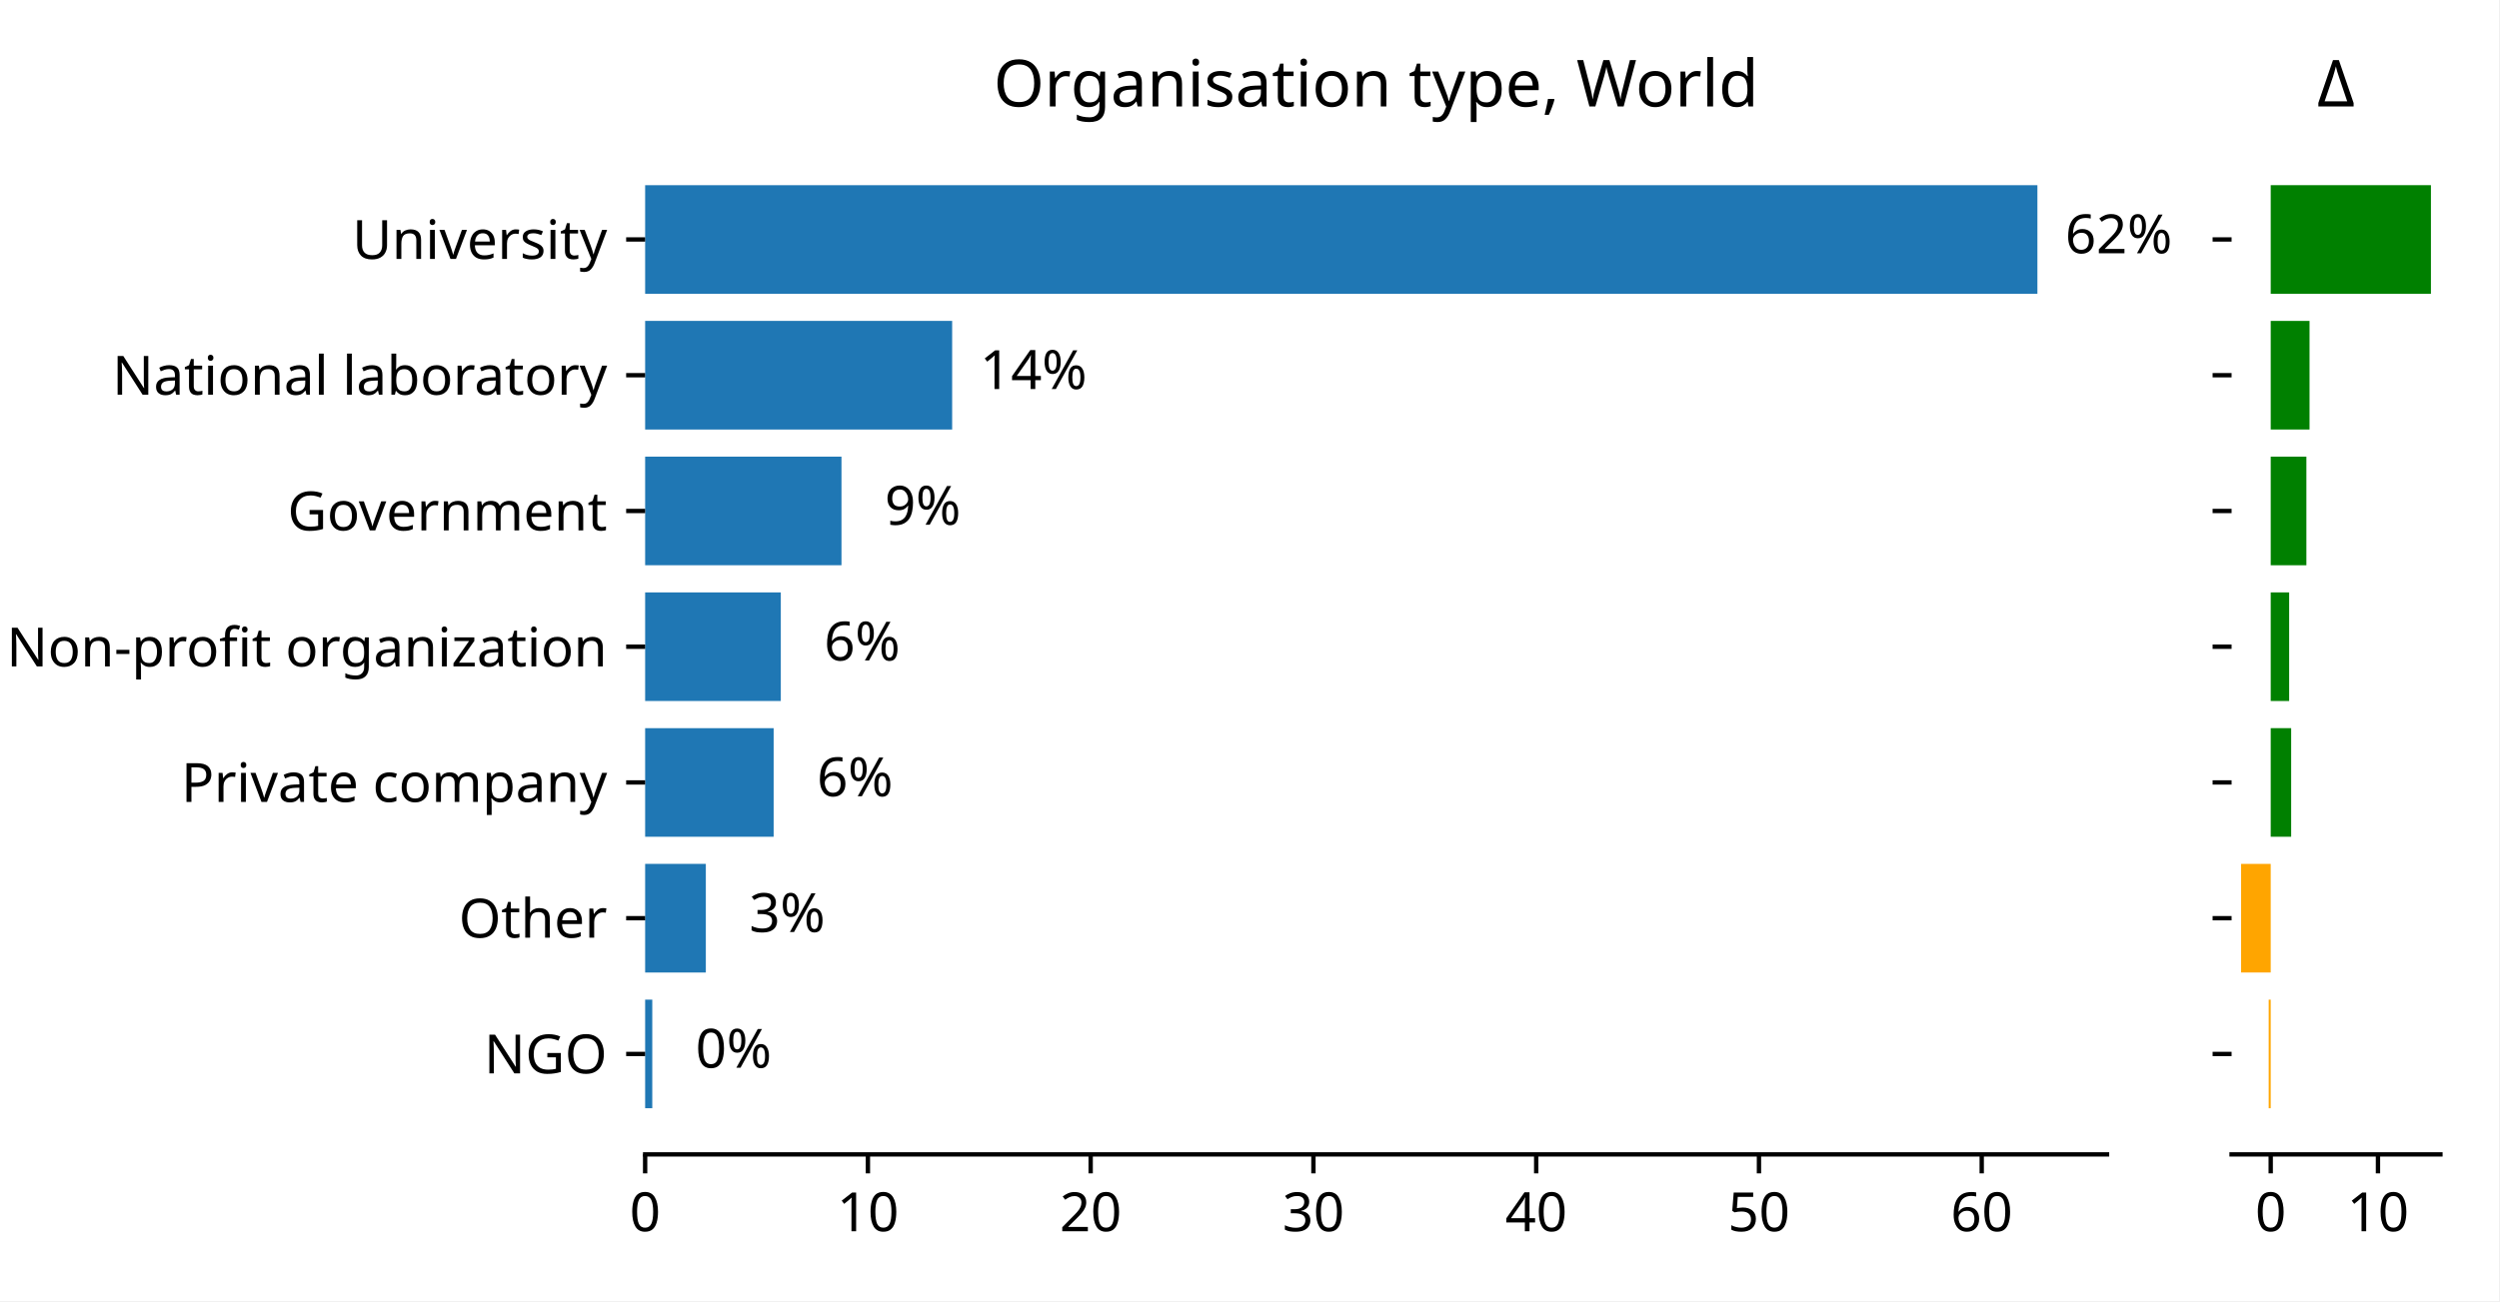
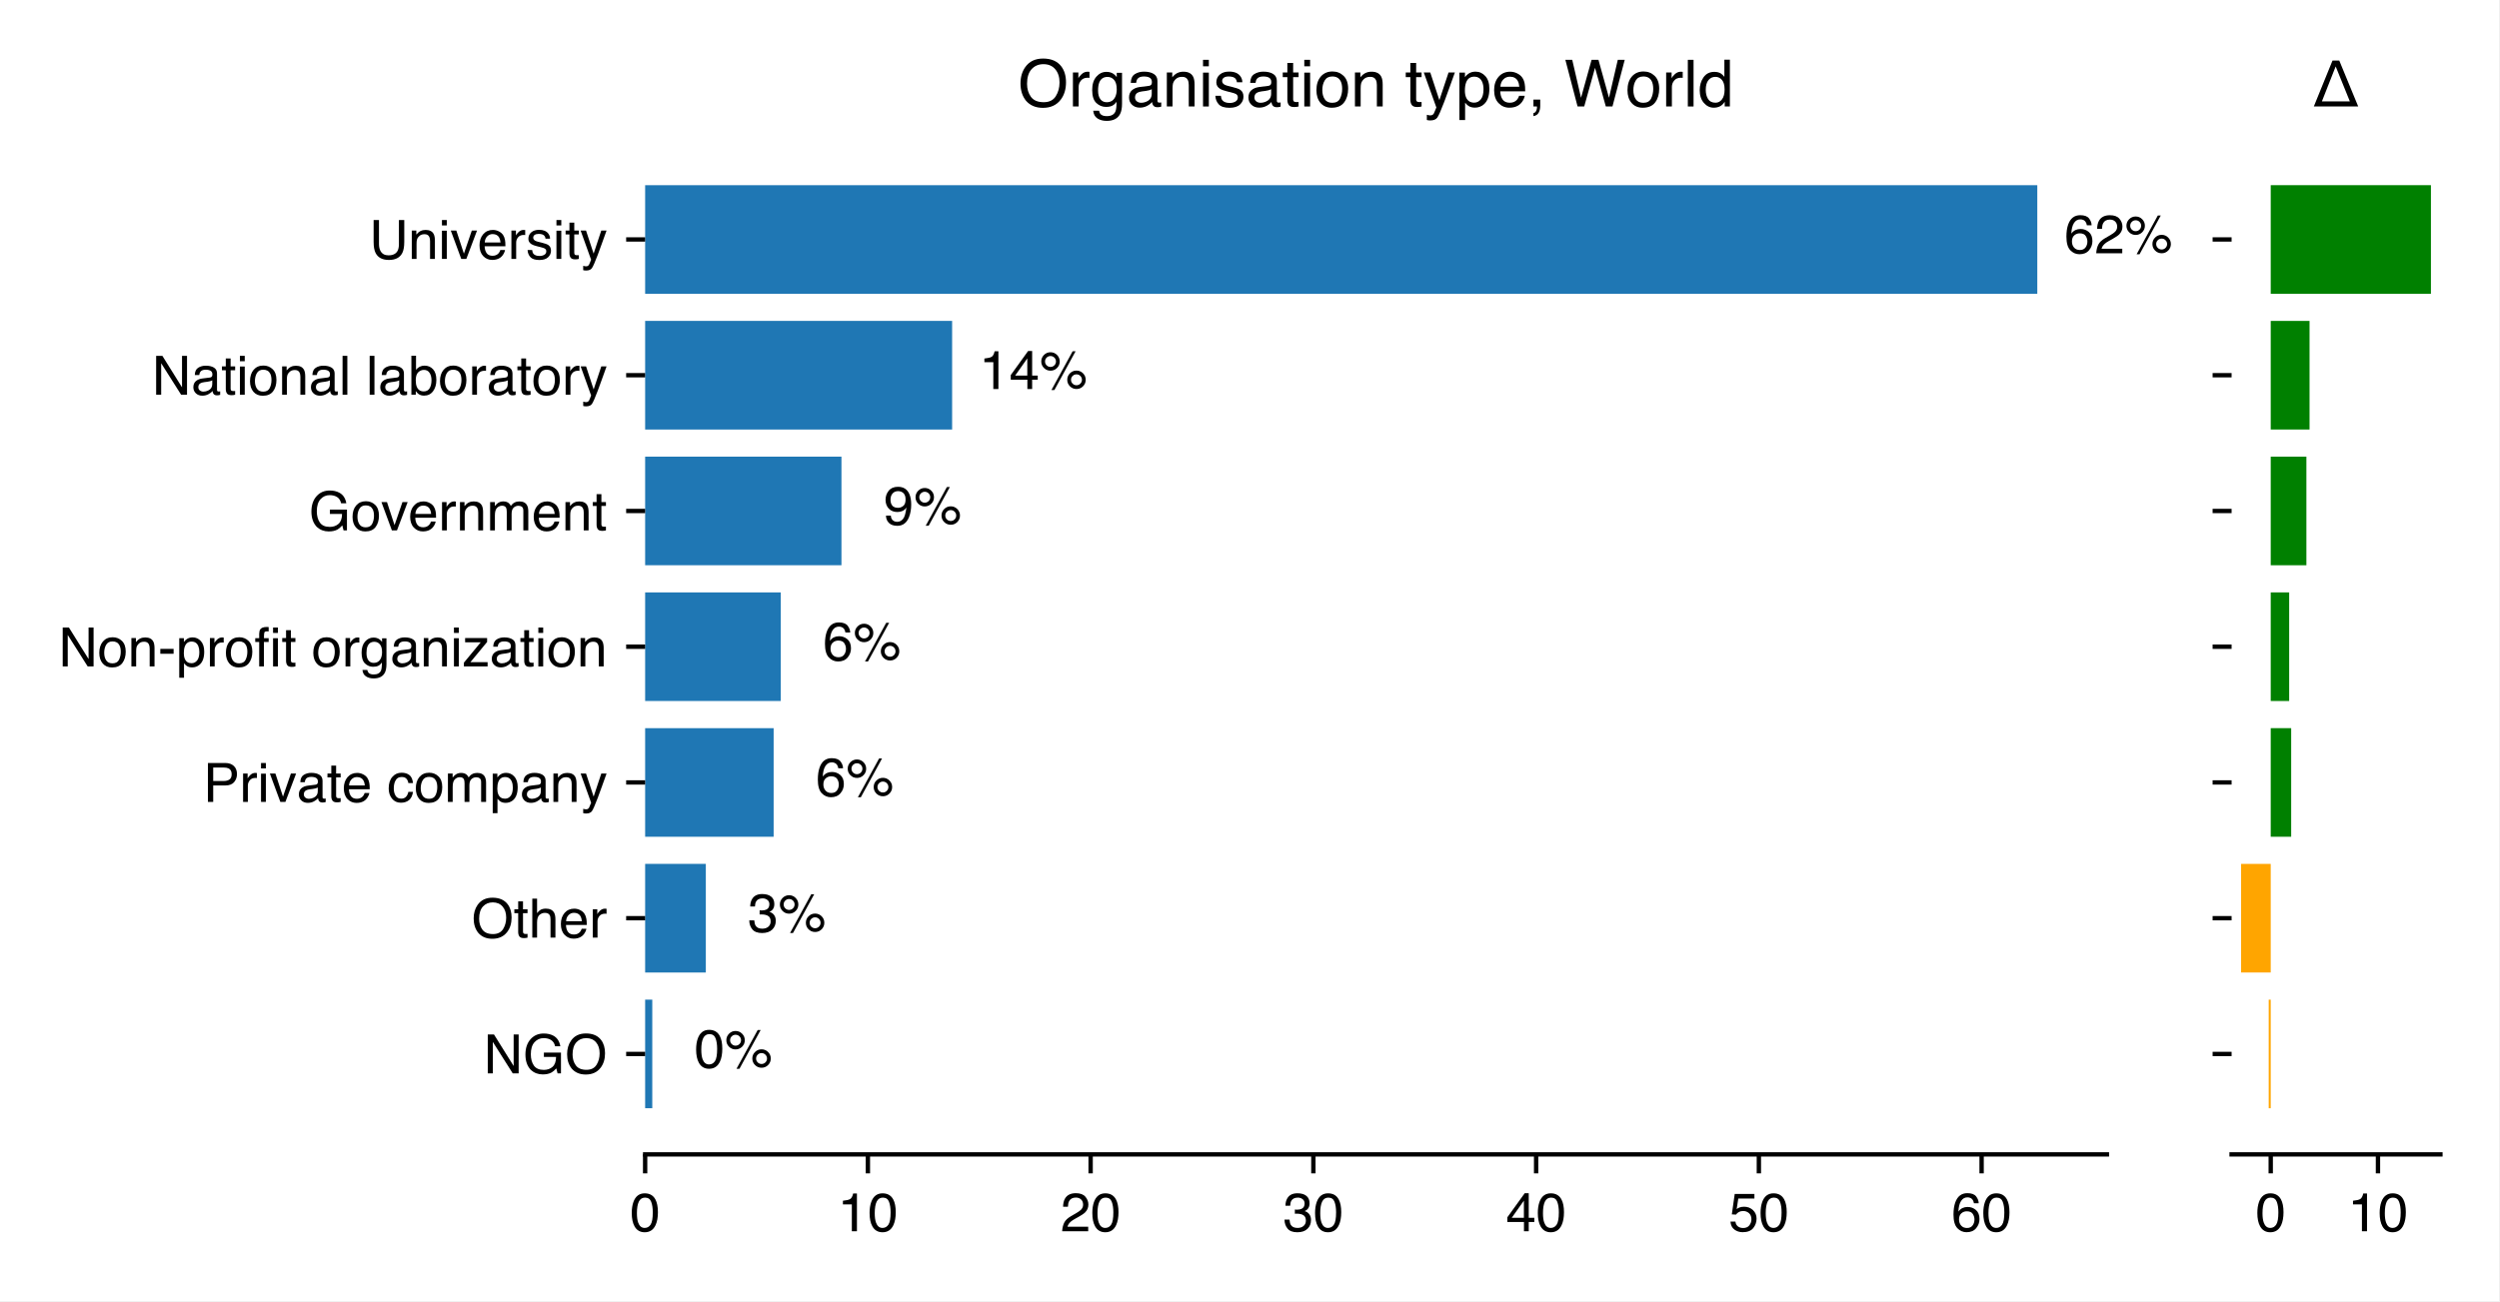
<svg xmlns="http://www.w3.org/2000/svg" xmlns:xlink="http://www.w3.org/1999/xlink" width="460.8pt" height="240pt" viewBox="0 0 460.8 240" version="1.1">
  <defs>
    <style type="text/css">*{stroke-linejoin: round; stroke-linecap: butt}</style>
  </defs>
  <g id="figure_1">
    <g id="patch_1">
      <path d="M 0 240  L 460.8 240  L 460.8 0  L 0 0  z " style="fill: #ffffff" />
    </g>
    <g id="axes_1">
      <g id="patch_2">
-         <path d="M 118.959 212.942  L 388.523 212.942  L 388.523 25.642  L 118.959 25.642  z " style="fill: #ffffff" />
+         <path d="M 118.959 212.942  L 388.5 212.942  L 388.5 25.642  L 118.959 25.642  z " style="fill: #ffffff" />
      </g>
      <g id="patch_3">
-         <path d="M 118.959 204.429  L 120.276 204.429  L 120.276 184.397  L 118.959 184.397  z " clip-path="url(#p398abf2aa0)" style="fill: #1f77b4" />
+         <path d="M 118.959 204.429  L 120.276 204.429  L 120.276 184.397  L 118.959 184.397  z " clip-path="url(#p22c6a48ad4)" style="fill: #1f77b4" />
      </g>
      <g id="patch_4">
-         <path d="M 118.959 179.388  L 130.15 179.388  L 130.15 159.356  L 118.959 159.356  z " clip-path="url(#p398abf2aa0)" style="fill: #1f77b4" />
+         <path d="M 118.959 179.388  L 130.149 179.388  L 130.149 159.356  L 118.959 159.356  z " clip-path="url(#p22c6a48ad4)" style="fill: #1f77b4" />
      </g>
      <g id="patch_5">
-         <path d="M 118.959 154.348  L 142.657 154.348  L 142.657 134.316  L 118.959 134.316  z " clip-path="url(#p398abf2aa0)" style="fill: #1f77b4" />
+         <path d="M 118.959 154.348  L 142.655 154.348  L 142.655 134.316  L 118.959 134.316  z " clip-path="url(#p22c6a48ad4)" style="fill: #1f77b4" />
      </g>
      <g id="patch_6">
-         <path d="M 118.959 129.308  L 143.974 129.308  L 143.974 109.276  L 118.959 109.276  z " clip-path="url(#p398abf2aa0)" style="fill: #1f77b4" />
+         <path d="M 118.959 129.308  L 143.972 129.308  L 143.972 109.276  L 118.959 109.276  z " clip-path="url(#p22c6a48ad4)" style="fill: #1f77b4" />
      </g>
      <g id="patch_7">
-         <path d="M 118.959 104.268  L 155.164 104.268  L 155.164 84.236  L 118.959 84.236  z " clip-path="url(#p398abf2aa0)" style="fill: #1f77b4" />
+         <path d="M 118.959 104.268  L 155.161 104.268  L 155.161 84.236  L 118.959 84.236  z " clip-path="url(#p22c6a48ad4)" style="fill: #1f77b4" />
      </g>
      <g id="patch_8">
-         <path d="M 118.959 79.228  L 175.571 79.228  L 175.571 59.196  L 118.959 59.196  z " clip-path="url(#p398abf2aa0)" style="fill: #1f77b4" />
+         <path d="M 118.959 79.228  L 175.566 79.228  L 175.566 59.196  L 118.959 59.196  z " clip-path="url(#p22c6a48ad4)" style="fill: #1f77b4" />
      </g>
      <g id="patch_9">
-         <path d="M 118.959 54.188  L 375.686 54.188  L 375.686 34.156  L 118.959 34.156  z " clip-path="url(#p398abf2aa0)" style="fill: #1f77b4" />
+         <path d="M 118.959 54.188  L 375.665 54.188  L 375.665 34.156  L 118.959 34.156  z " clip-path="url(#p22c6a48ad4)" style="fill: #1f77b4" />
      </g>
      <g id="matplotlib.axis_1">
        <g id="xtick_1">
          <g id="line2d_1">
            <defs>
              <path id="m4c99cd72f3" d="M 0 0  L 0 3.5  " style="stroke: #000000; stroke-width: 0.8" />
            </defs>
            <g>
              <use xlink:href="#m4c99cd72f3" x="118.959" y="212.942" style="stroke: #000000; stroke-width: 0.8" />
            </g>
          </g>
          <g id="text_1">
-             <text style="font: 10px 'sans-serif'; text-anchor: middle" x="118.959" y="227.116" transform="rotate(-0, 118.9594, 227.1156)">0</text>
+             <g transform="translate(116.1789 227.1156)scale(0.1 -0.1)">
+               <defs>
+                 <path id="Helvetica-30" d="M 1731 4475  Q 2600 4475 2988 3759  Q 3288 3206 3288 2244  Q 3288 1331 3016 734  Q 2622 -122 1728 -122  Q 922 -122 528 578  Q 200 1163 200 2147  Q 200 2909 397 3456  Q 766 4475 1731 4475  z M 1725 391  Q 2163 391 2422 778  Q 2681 1166 2681 2222  Q 2681 2984 2493 3476  Q 2306 3969 1766 3969  Q 1269 3969 1039 3501  Q 809 3034 809 2125  Q 809 1441 956 1025  Q 1181 391 1725 391  z " transform="scale(0.015625)" />
+               </defs>
+               <use xlink:href="#Helvetica-30" />
+             </g>
          </g>
        </g>
        <g id="xtick_2">
          <g id="line2d_2">
            <g>
-               <use xlink:href="#m4c99cd72f3" x="160.036" y="212.942" style="stroke: #000000; stroke-width: 0.8" />
+               <use xlink:href="#m4c99cd72f3" x="160.032" y="212.942" style="stroke: #000000; stroke-width: 0.8" />
            </g>
          </g>
          <g id="text_2">
-             <text style="font: 10px 'sans-serif'; text-anchor: middle" x="160.036" y="227.116" transform="rotate(-0, 160.0357, 227.1156)">10</text>
+             <g transform="translate(154.4713 227.1156)scale(0.1 -0.1)">
+               <defs>
+                 <path id="Helvetica-31" d="M 613 3169  L 613 3600  Q 1222 3659 1462 3798  Q 1703 3938 1822 4456  L 2266 4456  L 2266 0  L 1666 0  L 1666 3169  L 613 3169  z " transform="scale(0.015625)" />
+               </defs>
+               <use xlink:href="#Helvetica-31" />
+               <use xlink:href="#Helvetica-30" x="55.615" />
+             </g>
          </g>
        </g>
        <g id="xtick_3">
          <g id="line2d_3">
            <g>
-               <use xlink:href="#m4c99cd72f3" x="201.112" y="212.942" style="stroke: #000000; stroke-width: 0.8" />
+               <use xlink:href="#m4c99cd72f3" x="201.105" y="212.942" style="stroke: #000000; stroke-width: 0.8" />
            </g>
          </g>
          <g id="text_3">
-             <text style="font: 10px 'sans-serif'; text-anchor: middle" x="201.112" y="227.116" transform="rotate(-0, 201.112, 227.1156)">20</text>
+             <g transform="translate(195.5442 227.1156)scale(0.1 -0.1)">
+               <defs>
+                 <path id="Helvetica-32" d="M 200 0  Q 231 578 439 1006  Q 647 1434 1250 1784  L 1850 2131  Q 2253 2366 2416 2531  Q 2672 2791 2672 3125  Q 2672 3516 2437 3745  Q 2203 3975 1813 3975  Q 1234 3975 1013 3538  Q 894 3303 881 2888  L 309 2888  Q 319 3472 525 3841  Q 891 4491 1816 4491  Q 2584 4491 2939 4075  Q 3294 3659 3294 3150  Q 3294 2613 2916 2231  Q 2697 2009 2131 1694  L 1703 1456  Q 1397 1288 1222 1134  Q 909 863 828 531  L 3272 531  L 3272 0  L 200 0  z " transform="scale(0.015625)" />
+               </defs>
+               <use xlink:href="#Helvetica-32" />
+               <use xlink:href="#Helvetica-30" x="55.615" />
+             </g>
          </g>
        </g>
        <g id="xtick_4">
          <g id="line2d_4">
            <g>
-               <use xlink:href="#m4c99cd72f3" x="242.188" y="212.942" style="stroke: #000000; stroke-width: 0.8" />
+               <use xlink:href="#m4c99cd72f3" x="242.178" y="212.942" style="stroke: #000000; stroke-width: 0.8" />
            </g>
          </g>
          <g id="text_4">
-             <text style="font: 10px 'sans-serif'; text-anchor: middle" x="242.188" y="227.116" transform="rotate(-0, 242.1884, 227.1156)">30</text>
+             <g transform="translate(236.6171 227.1156)scale(0.1 -0.1)">
+               <defs>
+                 <path id="Helvetica-33" d="M 1663 -122  Q 869 -122 511 314  Q 153 750 153 1375  L 741 1375  Q 778 941 903 744  Q 1122 391 1694 391  Q 2138 391 2406 628  Q 2675 866 2675 1241  Q 2675 1703 2392 1887  Q 2109 2072 1606 2072  Q 1550 2072 1492 2070  Q 1434 2069 1375 2066  L 1375 2563  Q 1463 2553 1522 2550  Q 1581 2547 1650 2547  Q 1966 2547 2169 2647  Q 2525 2822 2525 3272  Q 2525 3606 2287 3787  Q 2050 3969 1734 3969  Q 1172 3969 956 3594  Q 838 3388 822 3006  L 266 3006  Q 266 3506 466 3856  Q 809 4481 1675 4481  Q 2359 4481 2734 4176  Q 3109 3872 3109 3294  Q 3109 2881 2888 2625  Q 2750 2466 2531 2375  Q 2884 2278 3082 2001  Q 3281 1725 3281 1325  Q 3281 684 2859 281  Q 2438 -122 1663 -122  z " transform="scale(0.015625)" />
+               </defs>
+               <use xlink:href="#Helvetica-33" />
+               <use xlink:href="#Helvetica-30" x="55.615" />
+             </g>
          </g>
        </g>
        <g id="xtick_5">
          <g id="line2d_5">
            <g>
-               <use xlink:href="#m4c99cd72f3" x="283.265" y="212.942" style="stroke: #000000; stroke-width: 0.8" />
+               <use xlink:href="#m4c99cd72f3" x="283.251" y="212.942" style="stroke: #000000; stroke-width: 0.8" />
            </g>
          </g>
          <g id="text_5">
-             <text style="font: 10px 'sans-serif'; text-anchor: middle" x="283.265" y="227.116" transform="rotate(-0, 283.2647, 227.1156)">40</text>
+             <g transform="translate(277.69 227.1156)scale(0.1 -0.1)">
+               <defs>
+                 <path id="Helvetica-34" d="M 2116 1584  L 2116 3613  L 681 1584  L 2116 1584  z M 2125 0  L 2125 1094  L 163 1094  L 163 1644  L 2213 4488  L 2688 4488  L 2688 1584  L 3347 1584  L 3347 1094  L 2688 1094  L 2688 0  L 2125 0  z " transform="scale(0.015625)" />
+               </defs>
+               <use xlink:href="#Helvetica-34" />
+               <use xlink:href="#Helvetica-30" x="55.615" />
+             </g>
          </g>
        </g>
        <g id="xtick_6">
          <g id="line2d_6">
            <g>
-               <use xlink:href="#m4c99cd72f3" x="324.341" y="212.942" style="stroke: #000000; stroke-width: 0.8" />
+               <use xlink:href="#m4c99cd72f3" x="324.324" y="212.942" style="stroke: #000000; stroke-width: 0.8" />
            </g>
          </g>
          <g id="text_6">
-             <text style="font: 10px 'sans-serif'; text-anchor: middle" x="324.341" y="227.116" transform="rotate(-0, 324.341, 227.1156)">50</text>
+             <g transform="translate(318.7629 227.1156)scale(0.1 -0.1)">
+               <defs>
+                 <path id="Helvetica-35" d="M 791 1141  Q 847 659 1238 475  Q 1438 381 1700 381  Q 2200 381 2440 700  Q 2681 1019 2681 1406  Q 2681 1875 2395 2131  Q 2109 2388 1709 2388  Q 1419 2388 1211 2275  Q 1003 2163 856 1963  L 369 1991  L 709 4400  L 3034 4400  L 3034 3856  L 1131 3856  L 941 2613  Q 1097 2731 1238 2791  Q 1488 2894 1816 2894  Q 2431 2894 2859 2497  Q 3288 2100 3288 1491  Q 3288 856 2895 371  Q 2503 -113 1644 -113  Q 1097 -113 676 195  Q 256 503 206 1141  L 791 1141  z " transform="scale(0.015625)" />
+               </defs>
+               <use xlink:href="#Helvetica-35" />
+               <use xlink:href="#Helvetica-30" x="55.615" />
+             </g>
          </g>
        </g>
        <g id="xtick_7">
          <g id="line2d_7">
            <g>
-               <use xlink:href="#m4c99cd72f3" x="365.417" y="212.942" style="stroke: #000000; stroke-width: 0.8" />
+               <use xlink:href="#m4c99cd72f3" x="365.397" y="212.942" style="stroke: #000000; stroke-width: 0.8" />
            </g>
          </g>
          <g id="text_7">
-             <text style="font: 10px 'sans-serif'; text-anchor: middle" x="365.417" y="227.116" transform="rotate(-0, 365.4174, 227.1156)">60</text>
+             <g transform="translate(359.8358 227.1156)scale(0.1 -0.1)">
+               <defs>
+                 <path id="Helvetica-36" d="M 1872 4494  Q 2622 4494 2917 4105  Q 3213 3716 3213 3303  L 2656 3303  Q 2606 3569 2497 3719  Q 2294 4000 1881 4000  Q 1409 4000 1131 3564  Q 853 3128 822 2316  Q 1016 2600 1309 2741  Q 1578 2866 1909 2866  Q 2472 2866 2890 2506  Q 3309 2147 3309 1434  Q 3309 825 2912 354  Q 2516 -116 1781 -116  Q 1153 -116 697 361  Q 241 838 241 1966  Q 241 2800 444 3381  Q 834 4494 1872 4494  z M 1831 384  Q 2275 384 2495 682  Q 2716 981 2716 1388  Q 2716 1731 2519 2042  Q 2322 2353 1803 2353  Q 1441 2353 1167 2112  Q 894 1872 894 1388  Q 894 963 1142 673  Q 1391 384 1831 384  z " transform="scale(0.015625)" />
+               </defs>
+               <use xlink:href="#Helvetica-36" />
+               <use xlink:href="#Helvetica-30" x="55.615" />
+             </g>
          </g>
        </g>
      </g>
      <g id="matplotlib.axis_2">
        <g id="ytick_1">
          <g id="line2d_8">
            <defs>
              <path id="m8e343aef83" d="M 0 0  L -3.5 0  " style="stroke: #000000; stroke-width: 0.8" />
            </defs>
            <g>
              <use xlink:href="#m8e343aef83" x="118.959" y="194.413" style="stroke: #000000; stroke-width: 0.8" />
            </g>
          </g>
          <g id="text_8">
-             <text style="font: 10px 'sans-serif'; text-anchor: end" x="111.959" y="197.999" transform="rotate(-0, 111.9594, 197.9993)">NGO</text>
+             <g transform="translate(89.18125 197.9993)scale(0.1 -0.1)">
+               <defs>
+                 <path id="Helvetica-4e" d="M 488 4591  L 1222 4591  L 3541 872  L 3541 4591  L 4131 4591  L 4131 0  L 3434 0  L 1081 3716  L 1081 0  L 488 0  L 488 4591  z M 2269 4591  L 2269 4591  z " transform="scale(0.015625)" />
+                 <path id="Helvetica-47" d="M 2472 4709  Q 3119 4709 3591 4459  Q 4275 4100 4428 3200  L 3813 3200  Q 3700 3703 3347 3933  Q 2994 4163 2456 4163  Q 1819 4163 1383 3684  Q 947 3206 947 2259  Q 947 1441 1306 927  Q 1666 413 2478 413  Q 3100 413 3508 773  Q 3916 1134 3925 1941  L 2488 1941  L 2488 2456  L 4503 2456  L 4503 0  L 4103 0  L 3953 591  Q 3638 244 3394 109  Q 2984 -122 2353 -122  Q 1538 -122 950 406  Q 309 1069 309 2225  Q 309 3378 934 4059  Q 1528 4709 2472 4709  z M 2369 4716  L 2369 4716  z " transform="scale(0.015625)" />
+                 <path id="Helvetica-4f" d="M 2469 4716  Q 3684 4716 4269 3934  Q 4725 3325 4725 2375  Q 4725 1347 4203 666  Q 3591 -134 2456 -134  Q 1397 -134 791 566  Q 250 1241 250 2272  Q 250 3203 713 3866  Q 1306 4716 2469 4716  z M 2531 422  Q 3353 422 3720 1011  Q 4088 1600 4088 2366  Q 4088 3175 3664 3669  Q 3241 4163 2506 4163  Q 1794 4163 1344 3673  Q 894 3184 894 2231  Q 894 1469 1280 945  Q 1666 422 2531 422  z M 2488 4716  L 2488 4716  z " transform="scale(0.015625)" />
+               </defs>
+               <use xlink:href="#Helvetica-4e" />
+               <use xlink:href="#Helvetica-47" x="72.217" />
+               <use xlink:href="#Helvetica-4f" x="150" />
+             </g>
          </g>
        </g>
        <g id="ytick_2">
          <g id="line2d_9">
            <g>
              <use xlink:href="#m8e343aef83" x="118.959" y="169.372" style="stroke: #000000; stroke-width: 0.8" />
            </g>
          </g>
          <g id="text_9">
-             <text style="font: 10px 'sans-serif'; text-anchor: end" x="111.959" y="172.959" transform="rotate(-0, 111.9594, 172.9592)">Other</text>
+             <g transform="translate(86.95156 172.9592)scale(0.1 -0.1)">
+               <defs>
+                 <path id="Helvetica-74" d="M 525 4281  L 1094 4281  L 1094 3347  L 1628 3347  L 1628 2888  L 1094 2888  L 1094 703  Q 1094 528 1213 469  Q 1278 434 1431 434  Q 1472 434 1519 436  Q 1566 438 1628 444  L 1628 0  Q 1531 -28 1426 -40  Q 1322 -53 1200 -53  Q 806 -53 665 148  Q 525 350 525 672  L 525 2888  L 72 2888  L 72 3347  L 525 3347  L 525 4281  z " transform="scale(0.015625)" />
+                 <path id="Helvetica-68" d="M 413 4606  L 975 4606  L 975 2894  Q 1175 3147 1334 3250  Q 1606 3428 2013 3428  Q 2741 3428 3000 2919  Q 3141 2641 3141 2147  L 3141 0  L 2563 0  L 2563 2109  Q 2563 2478 2469 2650  Q 2316 2925 1894 2925  Q 1544 2925 1259 2684  Q 975 2444 975 1775  L 975 0  L 413 0  L 413 4606  z " transform="scale(0.015625)" />
+                 <path id="Helvetica-65" d="M 1806 3422  Q 2163 3422 2497 3255  Q 2831 3088 3006 2822  Q 3175 2569 3231 2231  Q 3281 2000 3281 1494  L 828 1494  Q 844 984 1069 676  Q 1294 369 1766 369  Q 2206 369 2469 659  Q 2619 828 2681 1050  L 3234 1050  Q 3213 866 3089 639  Q 2966 413 2813 269  Q 2556 19 2178 -69  Q 1975 -119 1719 -119  Q 1094 -119 659 336  Q 225 791 225 1609  Q 225 2416 662 2919  Q 1100 3422 1806 3422  z M 2703 1941  Q 2669 2306 2544 2525  Q 2313 2931 1772 2931  Q 1384 2931 1121 2651  Q 859 2372 844 1941  L 2703 1941  z M 1753 3428  L 1753 3428  z " transform="scale(0.015625)" />
+                 <path id="Helvetica-72" d="M 428 3347  L 963 3347  L 963 2769  Q 1028 2938 1284 3180  Q 1541 3422 1875 3422  Q 1891 3422 1928 3419  Q 1966 3416 2056 3406  L 2056 2813  Q 2006 2822 1964 2825  Q 1922 2828 1872 2828  Q 1447 2828 1219 2554  Q 991 2281 991 1925  L 991 0  L 428 0  L 428 3347  z " transform="scale(0.015625)" />
+               </defs>
+               <use xlink:href="#Helvetica-4f" />
+               <use xlink:href="#Helvetica-74" x="77.783" />
+               <use xlink:href="#Helvetica-68" x="105.566" />
+               <use xlink:href="#Helvetica-65" x="161.182" />
+               <use xlink:href="#Helvetica-72" x="216.797" />
+             </g>
          </g>
        </g>
        <g id="ytick_3">
          <g id="line2d_10">
            <g>
              <use xlink:href="#m8e343aef83" x="118.959" y="144.332" style="stroke: #000000; stroke-width: 0.8" />
            </g>
          </g>
          <g id="text_10">
-             <text style="font: 10px 'sans-serif'; text-anchor: end" x="111.959" y="147.919" transform="rotate(-0, 111.9594, 147.9191)">Private company</text>
+             <g transform="translate(37.48594 147.9191)scale(0.1 -0.1)">
+               <defs>
+                 <path id="Helvetica-50" d="M 547 4591  L 2613 4591  Q 3225 4591 3600 4245  Q 3975 3900 3975 3275  Q 3975 2738 3640 2339  Q 3306 1941 2613 1941  L 1169 1941  L 1169 0  L 547 0  L 547 4591  z M 3347 3272  Q 3347 3778 2972 3959  Q 2766 4056 2406 4056  L 1169 4056  L 1169 2466  L 2406 2466  Q 2825 2466 3086 2644  Q 3347 2822 3347 3272  z " transform="scale(0.015625)" />
+                 <path id="Helvetica-69" d="M 413 3331  L 984 3331  L 984 0  L 413 0  L 413 3331  z M 413 4591  L 984 4591  L 984 3953  L 413 3953  L 413 4591  z " transform="scale(0.015625)" />
+                 <path id="Helvetica-76" d="M 688 3347  L 1581 622  L 2516 3347  L 3131 3347  L 1869 0  L 1269 0  L 34 3347  L 688 3347  z " transform="scale(0.015625)" />
+                 <path id="Helvetica-61" d="M 844 891  Q 844 647 1022 506  Q 1200 366 1444 366  Q 1741 366 2019 503  Q 2488 731 2488 1250  L 2488 1703  Q 2384 1638 2221 1594  Q 2059 1550 1903 1531  L 1563 1488  Q 1256 1447 1103 1359  Q 844 1213 844 891  z M 2206 2028  Q 2400 2053 2466 2191  Q 2503 2266 2503 2406  Q 2503 2694 2298 2823  Q 2094 2953 1713 2953  Q 1272 2953 1088 2716  Q 984 2584 953 2325  L 428 2325  Q 444 2944 830 3186  Q 1216 3428 1725 3428  Q 2316 3428 2684 3203  Q 3050 2978 3050 2503  L 3050 575  Q 3050 488 3086 434  Q 3122 381 3238 381  Q 3275 381 3322 386  Q 3369 391 3422 400  L 3422 -16  Q 3291 -53 3222 -62  Q 3153 -72 3034 -72  Q 2744 -72 2613 134  Q 2544 244 2516 444  Q 2344 219 2022 53  Q 1700 -113 1313 -113  Q 847 -113 551 170  Q 256 453 256 878  Q 256 1344 547 1600  Q 838 1856 1309 1916  L 2206 2028  z M 1741 3428  L 1741 3428  z " transform="scale(0.015625)" />
+                 <path id="Helvetica-20" transform="scale(0.015625)" />
+                 <path id="Helvetica-63" d="M 1703 3444  Q 2269 3444 2623 3169  Q 2978 2894 3050 2222  L 2503 2222  Q 2453 2531 2275 2736  Q 2097 2941 1703 2941  Q 1166 2941 934 2416  Q 784 2075 784 1575  Q 784 1072 996 728  Q 1209 384 1666 384  Q 2016 384 2220 598  Q 2425 813 2503 1184  L 3050 1184  Q 2956 519 2581 211  Q 2206 -97 1622 -97  Q 966 -97 575 383  Q 184 863 184 1581  Q 184 2463 612 2953  Q 1041 3444 1703 3444  z M 1616 3428  L 1616 3428  z " transform="scale(0.015625)" />
+                 <path id="Helvetica-6f" d="M 1741 363  Q 2300 363 2508 786  Q 2716 1209 2716 1728  Q 2716 2197 2566 2491  Q 2328 2953 1747 2953  Q 1231 2953 997 2559  Q 763 2166 763 1609  Q 763 1075 997 719  Q 1231 363 1741 363  z M 1763 3444  Q 2409 3444 2856 3012  Q 3303 2581 3303 1744  Q 3303 934 2909 406  Q 2516 -122 1688 -122  Q 997 -122 590 345  Q 184 813 184 1600  Q 184 2444 612 2944  Q 1041 3444 1763 3444  z M 1744 3428  L 1744 3428  z " transform="scale(0.015625)" />
+                 <path id="Helvetica-6d" d="M 413 3347  L 969 3347  L 969 2872  Q 1169 3119 1331 3231  Q 1609 3422 1963 3422  Q 2363 3422 2606 3225  Q 2744 3113 2856 2894  Q 3044 3163 3297 3292  Q 3550 3422 3866 3422  Q 4541 3422 4784 2934  Q 4916 2672 4916 2228  L 4916 0  L 4331 0  L 4331 2325  Q 4331 2659 4164 2784  Q 3997 2909 3756 2909  Q 3425 2909 3186 2687  Q 2947 2466 2947 1947  L 2947 0  L 2375 0  L 2375 2184  Q 2375 2525 2294 2681  Q 2166 2916 1816 2916  Q 1497 2916 1236 2669  Q 975 2422 975 1775  L 975 0  L 413 0  L 413 3347  z " transform="scale(0.015625)" />
+                 <path id="Helvetica-70" d="M 1825 378  Q 2219 378 2480 708  Q 2741 1038 2741 1694  Q 2741 2094 2625 2381  Q 2406 2934 1825 2934  Q 1241 2934 1025 2350  Q 909 2038 909 1556  Q 909 1169 1025 897  Q 1244 378 1825 378  z M 369 3331  L 916 3331  L 916 2888  Q 1084 3116 1284 3241  Q 1569 3428 1953 3428  Q 2522 3428 2919 2992  Q 3316 2556 3316 1747  Q 3316 653 2744 184  Q 2381 -113 1900 -113  Q 1522 -113 1266 53  Q 1116 147 931 375  L 931 -1334  L 369 -1334  L 369 3331  z " transform="scale(0.015625)" />
+                 <path id="Helvetica-6e" d="M 413 3347  L 947 3347  L 947 2872  Q 1184 3166 1450 3294  Q 1716 3422 2041 3422  Q 2753 3422 3003 2925  Q 3141 2653 3141 2147  L 3141 0  L 2569 0  L 2569 2109  Q 2569 2416 2478 2603  Q 2328 2916 1934 2916  Q 1734 2916 1606 2875  Q 1375 2806 1200 2600  Q 1059 2434 1017 2257  Q 975 2081 975 1753  L 975 0  L 413 0  L 413 3347  z M 1734 3428  L 1734 3428  z " transform="scale(0.015625)" />
+                 <path id="Helvetica-79" d="M 2503 3347  L 3125 3347  Q 3006 3025 2597 1878  Q 2291 1016 2084 472  Q 1597 -809 1397 -1090  Q 1197 -1372 709 -1372  Q 591 -1372 527 -1362  Q 463 -1353 369 -1328  L 369 -816  Q 516 -856 581 -865  Q 647 -875 697 -875  Q 853 -875 926 -823  Q 1000 -772 1050 -697  Q 1066 -672 1162 -440  Q 1259 -209 1303 -97  L 66 3347  L 703 3347  L 1600 622  L 2503 3347  z M 1597 3428  L 1597 3428  z " transform="scale(0.015625)" />
+               </defs>
+               <use xlink:href="#Helvetica-50" />
+               <use xlink:href="#Helvetica-72" x="66.699" />
+               <use xlink:href="#Helvetica-69" x="100" />
+               <use xlink:href="#Helvetica-76" x="122.217" />
+               <use xlink:href="#Helvetica-61" x="172.217" />
+               <use xlink:href="#Helvetica-74" x="227.832" />
+               <use xlink:href="#Helvetica-65" x="255.615" />
+               <use xlink:href="#Helvetica-20" x="311.23" />
+               <use xlink:href="#Helvetica-63" x="339.014" />
+               <use xlink:href="#Helvetica-6f" x="389.014" />
+               <use xlink:href="#Helvetica-6d" x="444.629" />
+               <use xlink:href="#Helvetica-70" x="527.93" />
+               <use xlink:href="#Helvetica-61" x="583.545" />
+               <use xlink:href="#Helvetica-6e" x="639.16" />
+               <use xlink:href="#Helvetica-79" x="694.775" />
+             </g>
          </g>
        </g>
        <g id="ytick_4">
          <g id="line2d_11">
            <g>
              <use xlink:href="#m8e343aef83" x="118.959" y="119.292" style="stroke: #000000; stroke-width: 0.8" />
            </g>
          </g>
          <g id="text_11">
-             <text style="font: 10px 'sans-serif'; text-anchor: end" x="111.959" y="122.93" transform="rotate(-0, 111.9594, 122.9298)">Non-profit organization</text>
+             <g transform="translate(10.8 122.9298)scale(0.1 -0.1)">
+               <defs>
+                 <path id="Helvetica-2d" d="M 266 2072  L 1834 2072  L 1834 1494  L 266 1494  L 266 2072  z " transform="scale(0.015625)" />
+                 <path id="Helvetica-66" d="M 553 3856  Q 566 4206 675 4369  Q 872 4656 1434 4656  Q 1488 4656 1544 4653  Q 1600 4650 1672 4644  L 1672 4131  Q 1584 4138 1545 4139  Q 1506 4141 1472 4141  Q 1216 4141 1166 4008  Q 1116 3875 1116 3331  L 1672 3331  L 1672 2888  L 1109 2888  L 1109 0  L 553 0  L 553 2888  L 88 2888  L 88 3331  L 553 3331  L 553 3856  z " transform="scale(0.015625)" />
+                 <path id="Helvetica-67" d="M 1594 3406  Q 1988 3406 2281 3213  Q 2441 3103 2606 2894  L 2606 3316  L 3125 3316  L 3125 272  Q 3125 -366 2938 -734  Q 2588 -1416 1616 -1416  Q 1075 -1416 706 -1173  Q 338 -931 294 -416  L 866 -416  Q 906 -641 1028 -763  Q 1219 -950 1628 -950  Q 2275 -950 2475 -494  Q 2594 -225 2584 466  Q 2416 209 2178 84  Q 1941 -41 1550 -41  Q 1006 -41 598 345  Q 191 731 191 1622  Q 191 2463 602 2934  Q 1013 3406 1594 3406  z M 2606 1688  Q 2606 2309 2350 2609  Q 2094 2909 1697 2909  Q 1103 2909 884 2353  Q 769 2056 769 1575  Q 769 1009 998 714  Q 1228 419 1616 419  Q 2222 419 2469 966  Q 2606 1275 2606 1688  z M 1659 3428  L 1659 3428  z " transform="scale(0.015625)" />
+                 <path id="Helvetica-7a" d="M 163 444  L 2147 2844  L 309 2844  L 309 3347  L 2903 3347  L 2903 2888  L 931 503  L 2963 503  L 2963 0  L 163 0  L 163 444  z M 1609 3428  L 1609 3428  z " transform="scale(0.015625)" />
+               </defs>
+               <use xlink:href="#Helvetica-4e" />
+               <use xlink:href="#Helvetica-6f" x="72.217" />
+               <use xlink:href="#Helvetica-6e" x="127.832" />
+               <use xlink:href="#Helvetica-2d" x="183.447" />
+               <use xlink:href="#Helvetica-70" x="216.748" />
+               <use xlink:href="#Helvetica-72" x="272.363" />
+               <use xlink:href="#Helvetica-6f" x="305.664" />
+               <use xlink:href="#Helvetica-66" x="361.279" />
+               <use xlink:href="#Helvetica-69" x="389.062" />
+               <use xlink:href="#Helvetica-74" x="411.279" />
+               <use xlink:href="#Helvetica-20" x="439.062" />
+               <use xlink:href="#Helvetica-6f" x="466.846" />
+               <use xlink:href="#Helvetica-72" x="522.461" />
+               <use xlink:href="#Helvetica-67" x="555.762" />
+               <use xlink:href="#Helvetica-61" x="611.377" />
+               <use xlink:href="#Helvetica-6e" x="666.992" />
+               <use xlink:href="#Helvetica-69" x="722.607" />
+               <use xlink:href="#Helvetica-7a" x="744.824" />
+               <use xlink:href="#Helvetica-61" x="794.824" />
+               <use xlink:href="#Helvetica-74" x="850.439" />
+               <use xlink:href="#Helvetica-69" x="878.223" />
+               <use xlink:href="#Helvetica-6f" x="900.439" />
+               <use xlink:href="#Helvetica-6e" x="956.055" />
+             </g>
          </g>
        </g>
        <g id="ytick_5">
          <g id="line2d_12">
            <g>
              <use xlink:href="#m8e343aef83" x="118.959" y="94.252" style="stroke: #000000; stroke-width: 0.8" />
            </g>
          </g>
          <g id="text_12">
-             <text style="font: 10px 'sans-serif'; text-anchor: end" x="111.959" y="97.839" transform="rotate(-0, 111.9594, 97.839)">Government</text>
+             <g transform="translate(56.93906 97.839)scale(0.1 -0.1)">
+               <use xlink:href="#Helvetica-47" />
+               <use xlink:href="#Helvetica-6f" x="77.783" />
+               <use xlink:href="#Helvetica-76" x="133.398" />
+               <use xlink:href="#Helvetica-65" x="183.398" />
+               <use xlink:href="#Helvetica-72" x="239.014" />
+               <use xlink:href="#Helvetica-6e" x="272.314" />
+               <use xlink:href="#Helvetica-6d" x="327.93" />
+               <use xlink:href="#Helvetica-65" x="411.23" />
+               <use xlink:href="#Helvetica-6e" x="466.846" />
+               <use xlink:href="#Helvetica-74" x="522.461" />
+             </g>
          </g>
        </g>
        <g id="ytick_6">
          <g id="line2d_13">
            <g>
              <use xlink:href="#m8e343aef83" x="118.959" y="69.212" style="stroke: #000000; stroke-width: 0.8" />
            </g>
          </g>
          <g id="text_13">
-             <text style="font: 10px 'sans-serif'; text-anchor: end" x="111.959" y="72.811" transform="rotate(-0, 111.9594, 72.81065)">National laboratory</text>
+             <g transform="translate(28.02969 72.81065)scale(0.1 -0.1)">
+               <defs>
+                 <path id="Helvetica-6c" d="M 428 4591  L 991 4591  L 991 0  L 428 0  L 428 4591  z " transform="scale(0.015625)" />
+                 <path id="Helvetica-62" d="M 369 4606  L 916 4606  L 916 2941  Q 1100 3181 1356 3307  Q 1613 3434 1913 3434  Q 2538 3434 2927 3004  Q 3316 2575 3316 1738  Q 3316 944 2931 419  Q 2547 -106 1866 -106  Q 1484 -106 1222 78  Q 1066 188 888 428  L 888 0  L 369 0  L 369 4606  z M 1831 391  Q 2288 391 2514 753  Q 2741 1116 2741 1709  Q 2741 2238 2514 2584  Q 2288 2931 1847 2931  Q 1463 2931 1173 2647  Q 884 2363 884 1709  Q 884 1238 1003 944  Q 1225 391 1831 391  z " transform="scale(0.015625)" />
+               </defs>
+               <use xlink:href="#Helvetica-4e" />
+               <use xlink:href="#Helvetica-61" x="72.217" />
+               <use xlink:href="#Helvetica-74" x="127.832" />
+               <use xlink:href="#Helvetica-69" x="155.615" />
+               <use xlink:href="#Helvetica-6f" x="177.832" />
+               <use xlink:href="#Helvetica-6e" x="233.447" />
+               <use xlink:href="#Helvetica-61" x="289.062" />
+               <use xlink:href="#Helvetica-6c" x="344.678" />
+               <use xlink:href="#Helvetica-20" x="366.895" />
+               <use xlink:href="#Helvetica-6c" x="394.678" />
+               <use xlink:href="#Helvetica-61" x="416.895" />
+               <use xlink:href="#Helvetica-62" x="472.51" />
+               <use xlink:href="#Helvetica-6f" x="528.125" />
+               <use xlink:href="#Helvetica-72" x="583.74" />
+               <use xlink:href="#Helvetica-61" x="617.041" />
+               <use xlink:href="#Helvetica-74" x="672.656" />
+               <use xlink:href="#Helvetica-6f" x="700.439" />
+               <use xlink:href="#Helvetica-72" x="756.055" />
+               <use xlink:href="#Helvetica-79" x="789.355" />
+             </g>
          </g>
        </g>
        <g id="ytick_7">
          <g id="line2d_14">
            <g>
              <use xlink:href="#m8e343aef83" x="118.959" y="44.172" style="stroke: #000000; stroke-width: 0.8" />
            </g>
          </g>
          <g id="text_14">
-             <text style="font: 10px 'sans-serif'; text-anchor: end" x="111.959" y="47.759" transform="rotate(-0, 111.9594, 47.75887)">University</text>
+             <g transform="translate(68.06406 47.75887)scale(0.1 -0.1)">
+               <defs>
+                 <path id="Helvetica-55" d="M 1163 4591  L 1163 1753  Q 1163 1253 1350 922  Q 1628 422 2288 422  Q 3078 422 3363 963  Q 3516 1256 3516 1753  L 3516 4591  L 4147 4591  L 4147 2013  Q 4147 1166 3919 709  Q 3500 -122 2338 -122  Q 1175 -122 759 709  Q 531 1166 531 2013  L 531 4591  L 1163 4591  z M 2341 4591  L 2341 4591  z " transform="scale(0.015625)" />
+                 <path id="Helvetica-73" d="M 747 1050  Q 772 769 888 619  Q 1100 347 1625 347  Q 1938 347 2175 483  Q 2413 619 2413 903  Q 2413 1119 2222 1231  Q 2100 1300 1741 1391  L 1294 1503  Q 866 1609 663 1741  Q 300 1969 300 2372  Q 300 2847 642 3140  Q 984 3434 1563 3434  Q 2319 3434 2653 2991  Q 2863 2709 2856 2384  L 2325 2384  Q 2309 2575 2191 2731  Q 1997 2953 1519 2953  Q 1200 2953 1036 2831  Q 872 2709 872 2509  Q 872 2291 1088 2159  Q 1213 2081 1456 2022  L 1828 1931  Q 2434 1784 2641 1647  Q 2969 1431 2969 969  Q 2969 522 2630 197  Q 2291 -128 1597 -128  Q 850 -128 539 211  Q 228 550 206 1050  L 747 1050  z M 1578 3428  L 1578 3428  z " transform="scale(0.015625)" />
+               </defs>
+               <use xlink:href="#Helvetica-55" />
+               <use xlink:href="#Helvetica-6e" x="72.217" />
+               <use xlink:href="#Helvetica-69" x="127.832" />
+               <use xlink:href="#Helvetica-76" x="150.049" />
+               <use xlink:href="#Helvetica-65" x="200.049" />
+               <use xlink:href="#Helvetica-72" x="255.664" />
+               <use xlink:href="#Helvetica-73" x="288.965" />
+               <use xlink:href="#Helvetica-69" x="338.965" />
+               <use xlink:href="#Helvetica-74" x="361.182" />
+               <use xlink:href="#Helvetica-79" x="388.965" />
+             </g>
          </g>
        </g>
      </g>
      <g id="patch_10">
-         <path d="M 118.959 212.942  L 388.523 212.942  " style="fill: none; stroke: #000000; stroke-width: 0.8; stroke-linejoin: miter; stroke-linecap: square" />
+         <path d="M 118.959 212.942  L 388.5 212.942  " style="fill: none; stroke: #000000; stroke-width: 0.8; stroke-linejoin: miter; stroke-linecap: square" />
      </g>
      <g id="text_15">
-         <text style="font: 10px 'sans-serif'; text-anchor: middle" x="135.276" y="196.957" transform="rotate(-0, 135.2759, 196.9571)">0%</text>
+         <g transform="translate(128.0493 196.9571)scale(0.1 -0.1)">
+           <defs>
+             <path id="Helvetica-25" d="M 4363 2175  Q 4813 2175 5131 1856  Q 5450 1538 5450 1088  Q 5450 638 5131 319  Q 4813 0 4363 0  Q 3909 0 3590 319  Q 3272 638 3272 1088  Q 3272 1538 3590 1856  Q 3909 2175 4363 2175  z M 3909 4456  L 4256 4456  L 1753 -119  L 1406 -119  L 3909 4456  z M 1294 2606  Q 1563 2606 1752 2795  Q 1941 2984 1941 3250  Q 1941 3516 1752 3705  Q 1563 3894 1294 3894  Q 1028 3894 839 3706  Q 650 3519 650 3250  Q 650 2984 839 2795  Q 1028 2606 1294 2606  z M 1294 4341  Q 1747 4341 2065 4020  Q 2384 3700 2384 3250  Q 2384 2800 2065 2481  Q 1747 2163 1294 2163  Q 844 2163 525 2481  Q 206 2800 206 3250  Q 206 3700 525 4020  Q 844 4341 1294 4341  z M 4363 444  Q 4628 444 4817 633  Q 5006 822 5006 1088  Q 5006 1353 4817 1542  Q 4628 1731 4363 1731  Q 4094 1731 3905 1542  Q 3716 1353 3716 1088  Q 3716 822 3905 633  Q 4094 444 4363 444  z " transform="scale(0.015625)" />
+           </defs>
+           <use xlink:href="#Helvetica-30" />
+           <use xlink:href="#Helvetica-25" x="55.615" />
+         </g>
      </g>
      <g id="text_16">
-         <text style="font: 10px 'sans-serif'; text-anchor: middle" x="145.15" y="171.917" transform="rotate(-0, 145.15, 171.917)">3%</text>
+         <g transform="translate(137.9225 171.917)scale(0.1 -0.1)">
+           <use xlink:href="#Helvetica-33" />
+           <use xlink:href="#Helvetica-25" x="55.615" />
+         </g>
      </g>
      <g id="text_17">
-         <text style="font: 10px 'sans-serif'; text-anchor: middle" x="157.657" y="146.877" transform="rotate(-0, 157.6573, 146.8769)">6%</text>
+         <g transform="translate(150.4287 146.8769)scale(0.1 -0.1)">
+           <use xlink:href="#Helvetica-36" />
+           <use xlink:href="#Helvetica-25" x="55.615" />
+         </g>
      </g>
      <g id="text_18">
-         <text style="font: 10px 'sans-serif'; text-anchor: middle" x="158.974" y="121.837" transform="rotate(-0, 158.9738, 121.8369)">6%</text>
+         <g transform="translate(151.7451 121.8369)scale(0.1 -0.1)">
+           <use xlink:href="#Helvetica-36" />
+           <use xlink:href="#Helvetica-25" x="55.615" />
+         </g>
      </g>
      <g id="text_19">
-         <text style="font: 10px 'sans-serif'; text-anchor: middle" x="170.164" y="96.797" transform="rotate(-0, 170.1645, 96.79681)">9%</text>
+         <g transform="translate(162.9349 96.79681)scale(0.1 -0.1)">
+           <defs>
+             <path id="Helvetica-39" d="M 850 1081  Q 875 616 1209 438  Q 1381 344 1597 344  Q 2000 344 2284 680  Q 2569 1016 2688 2044  Q 2500 1747 2223 1626  Q 1947 1506 1628 1506  Q 981 1506 604 1909  Q 228 2313 228 2947  Q 228 3556 600 4018  Q 972 4481 1697 4481  Q 2675 4481 3047 3600  Q 3253 3116 3253 2388  Q 3253 1566 3006 931  Q 2597 -125 1619 -125  Q 963 -125 622 219  Q 281 563 281 1081  L 850 1081  z M 1703 2000  Q 2038 2000 2314 2220  Q 2591 2441 2591 2991  Q 2591 3484 2342 3726  Q 2094 3969 1709 3969  Q 1297 3969 1055 3692  Q 813 3416 813 2953  Q 813 2516 1025 2258  Q 1238 2000 1703 2000  z " transform="scale(0.015625)" />
+           </defs>
+           <use xlink:href="#Helvetica-39" />
+           <use xlink:href="#Helvetica-25" x="55.615" />
+         </g>
      </g>
      <g id="text_20">
-         <text style="font: 10px 'sans-serif'; text-anchor: middle" x="190.571" y="71.757" transform="rotate(-0, 190.571, 71.75674)">14%</text>
+         <g transform="translate(180.5592 71.75674)scale(0.1 -0.1)">
+           <use xlink:href="#Helvetica-31" />
+           <use xlink:href="#Helvetica-34" x="55.615" />
+           <use xlink:href="#Helvetica-25" x="111.23" />
+         </g>
      </g>
      <g id="text_21">
-         <text style="font: 10px 'sans-serif'; text-anchor: middle" x="390.686" y="46.717" transform="rotate(-0, 390.6865, 46.71668)">62%</text>
+         <g transform="translate(380.6579 46.71668)scale(0.1 -0.1)">
+           <use xlink:href="#Helvetica-36" />
+           <use xlink:href="#Helvetica-32" x="55.615" />
+           <use xlink:href="#Helvetica-25" x="111.23" />
+         </g>
      </g>
      <g id="text_22">
-         <text style="font: 12px 'sans-serif'; text-anchor: middle" x="253.741" y="19.642" transform="rotate(-0, 253.7411, 19.6425)">Organisation type, World</text>
+         <g transform="translate(187.7045 19.6425)scale(0.12 -0.12)">
+           <defs>
+             <path id="Helvetica-2c" d="M 531 -653  Q 747 -616 834 -350  Q 881 -209 881 -78  Q 881 -56 879 -39  Q 878 -22 872 0  L 531 0  L 531 681  L 1200 681  L 1200 50  Q 1200 -322 1050 -603  Q 900 -884 531 -950  L 531 -653  z " transform="scale(0.015625)" />
+             <path id="Helvetica-57" d="M 791 4591  L 1656 856  L 2694 4591  L 3369 4591  L 4406 856  L 5272 4591  L 5953 4591  L 4747 0  L 4094 0  L 3034 3806  L 1969 0  L 1316 0  L 116 4591  L 791 4591  z " transform="scale(0.015625)" />
+             <path id="Helvetica-64" d="M 769 1634  Q 769 1097 997 734  Q 1225 372 1728 372  Q 2119 372 2370 708  Q 2622 1044 2622 1672  Q 2622 2306 2362 2611  Q 2103 2916 1722 2916  Q 1297 2916 1033 2591  Q 769 2266 769 1634  z M 1616 3406  Q 2000 3406 2259 3244  Q 2409 3150 2600 2916  L 2600 4606  L 3141 4606  L 3141 0  L 2634 0  L 2634 466  Q 2438 156 2169 18  Q 1900 -119 1553 -119  Q 994 -119 584 351  Q 175 822 175 1603  Q 175 2334 548 2870  Q 922 3406 1616 3406  z " transform="scale(0.015625)" />
+           </defs>
+           <use xlink:href="#Helvetica-4f" />
+           <use xlink:href="#Helvetica-72" x="77.783" />
+           <use xlink:href="#Helvetica-67" x="111.084" />
+           <use xlink:href="#Helvetica-61" x="166.699" />
+           <use xlink:href="#Helvetica-6e" x="222.314" />
+           <use xlink:href="#Helvetica-69" x="277.93" />
+           <use xlink:href="#Helvetica-73" x="300.146" />
+           <use xlink:href="#Helvetica-61" x="350.146" />
+           <use xlink:href="#Helvetica-74" x="405.762" />
+           <use xlink:href="#Helvetica-69" x="433.545" />
+           <use xlink:href="#Helvetica-6f" x="455.762" />
+           <use xlink:href="#Helvetica-6e" x="511.377" />
+           <use xlink:href="#Helvetica-20" x="566.992" />
+           <use xlink:href="#Helvetica-74" x="594.775" />
+           <use xlink:href="#Helvetica-79" x="622.559" />
+           <use xlink:href="#Helvetica-70" x="672.559" />
+           <use xlink:href="#Helvetica-65" x="728.174" />
+           <use xlink:href="#Helvetica-2c" x="783.789" />
+           <use xlink:href="#Helvetica-20" x="811.572" />
+           <use xlink:href="#Helvetica-57" x="839.355" />
+           <use xlink:href="#Helvetica-6f" x="933.74" />
+           <use xlink:href="#Helvetica-72" x="989.355" />
+           <use xlink:href="#Helvetica-6c" x="1022.656" />
+           <use xlink:href="#Helvetica-64" x="1044.873" />
+         </g>
      </g>
    </g>
    <g id="axes_2">
      <g id="patch_11">
-         <path d="M 411.491 212.942  L 450 212.942  L 450 25.642  L 411.491 25.642  z " style="fill: #ffffff" />
+         <path d="M 411.494 212.942  L 450 212.942  L 450 25.642  L 411.494 25.642  z " style="fill: #ffffff" />
      </g>
      <g id="patch_12">
-         <path d="M 418.706 204.429  L 418.335 204.429  L 418.335 184.397  L 418.706 184.397  z " clip-path="url(#p9d924844c2)" style="fill: #ffa500" />
+         <path d="M 418.709 204.429  L 418.338 204.429  L 418.338 184.397  L 418.709 184.397  z " clip-path="url(#pc1c16bc24a)" style="fill: #ffa500" />
      </g>
      <g id="patch_13">
-         <path d="M 418.706 179.388  L 413.241 179.388  L 413.241 159.356  L 418.706 159.356  z " clip-path="url(#p9d924844c2)" style="fill: #ffa500" />
+         <path d="M 418.709 179.388  L 413.244 179.388  L 413.244 159.356  L 418.709 159.356  z " clip-path="url(#pc1c16bc24a)" style="fill: #ffa500" />
      </g>
      <g id="patch_14">
-         <path d="M 418.706 154.348  L 422.478 154.348  L 422.478 134.316  L 418.706 134.316  z " clip-path="url(#p9d924844c2)" style="fill: #008000" />
+         <path d="M 418.709 154.348  L 422.481 154.348  L 422.481 134.316  L 418.709 134.316  z " clip-path="url(#pc1c16bc24a)" style="fill: #008000" />
      </g>
      <g id="patch_15">
-         <path d="M 418.706 129.308  L 422.107 129.308  L 422.107 109.276  L 418.706 109.276  z " clip-path="url(#p9d924844c2)" style="fill: #008000" />
+         <path d="M 418.709 129.308  L 422.11 129.308  L 422.11 109.276  L 418.709 109.276  z " clip-path="url(#pc1c16bc24a)" style="fill: #008000" />
      </g>
      <g id="patch_16">
-         <path d="M 418.706 104.268  L 425.284 104.268  L 425.284 84.236  L 418.706 84.236  z " clip-path="url(#p9d924844c2)" style="fill: #008000" />
+         <path d="M 418.709 104.268  L 425.286 104.268  L 425.286 84.236  L 418.709 84.236  z " clip-path="url(#pc1c16bc24a)" style="fill: #008000" />
      </g>
      <g id="patch_17">
-         <path d="M 418.706 79.228  L 425.864 79.228  L 425.864 59.196  L 418.706 59.196  z " clip-path="url(#p9d924844c2)" style="fill: #008000" />
+         <path d="M 418.709 79.228  L 425.866 79.228  L 425.866 59.196  L 418.709 59.196  z " clip-path="url(#pc1c16bc24a)" style="fill: #008000" />
      </g>
      <g id="patch_18">
-         <path d="M 418.706 54.188  L 448.25 54.188  L 448.25 34.156  L 418.706 34.156  z " clip-path="url(#p9d924844c2)" style="fill: #008000" />
+         <path d="M 418.709 54.188  L 448.25 54.188  L 448.25 34.156  L 418.709 34.156  z " clip-path="url(#pc1c16bc24a)" style="fill: #008000" />
      </g>
      <g id="matplotlib.axis_3">
        <g id="xtick_8">
          <g id="line2d_15">
            <g>
-               <use xlink:href="#m4c99cd72f3" x="418.706" y="212.942" style="stroke: #000000; stroke-width: 0.8" />
+               <use xlink:href="#m4c99cd72f3" x="418.709" y="212.942" style="stroke: #000000; stroke-width: 0.8" />
            </g>
          </g>
          <g id="text_23">
-             <text style="font: 10px 'sans-serif'; text-anchor: middle" x="418.706" y="227.116" transform="rotate(-0, 418.7063, 227.1156)">0</text>
+             <g transform="translate(415.9285 227.1156)scale(0.1 -0.1)">
+               <use xlink:href="#Helvetica-30" />
+             </g>
          </g>
        </g>
        <g id="xtick_9">
          <g id="line2d_16">
            <g>
-               <use xlink:href="#m4c99cd72f3" x="438.482" y="212.942" style="stroke: #000000; stroke-width: 0.8" />
+               <use xlink:href="#m4c99cd72f3" x="438.483" y="212.942" style="stroke: #000000; stroke-width: 0.8" />
            </g>
          </g>
          <g id="text_24">
-             <text style="font: 10px 'sans-serif'; text-anchor: middle" x="438.482" y="227.116" transform="rotate(-0, 438.4822, 227.1156)">10</text>
+             <g transform="translate(432.9222 227.1156)scale(0.1 -0.1)">
+               <use xlink:href="#Helvetica-31" />
+               <use xlink:href="#Helvetica-30" x="55.615" />
+             </g>
          </g>
        </g>
      </g>
      <g id="matplotlib.axis_4">
        <g id="ytick_8">
          <g id="line2d_17">
            <g>
-               <use xlink:href="#m8e343aef83" x="411.491" y="194.413" style="stroke: #000000; stroke-width: 0.8" />
+               <use xlink:href="#m8e343aef83" x="411.494" y="194.413" style="stroke: #000000; stroke-width: 0.8" />
            </g>
          </g>
        </g>
        <g id="ytick_9">
          <g id="line2d_18">
            <g>
-               <use xlink:href="#m8e343aef83" x="411.491" y="169.372" style="stroke: #000000; stroke-width: 0.8" />
+               <use xlink:href="#m8e343aef83" x="411.494" y="169.372" style="stroke: #000000; stroke-width: 0.8" />
            </g>
          </g>
        </g>
        <g id="ytick_10">
          <g id="line2d_19">
            <g>
-               <use xlink:href="#m8e343aef83" x="411.491" y="144.332" style="stroke: #000000; stroke-width: 0.8" />
+               <use xlink:href="#m8e343aef83" x="411.494" y="144.332" style="stroke: #000000; stroke-width: 0.8" />
            </g>
          </g>
        </g>
        <g id="ytick_11">
          <g id="line2d_20">
            <g>
-               <use xlink:href="#m8e343aef83" x="411.491" y="119.292" style="stroke: #000000; stroke-width: 0.8" />
+               <use xlink:href="#m8e343aef83" x="411.494" y="119.292" style="stroke: #000000; stroke-width: 0.8" />
            </g>
          </g>
        </g>
        <g id="ytick_12">
          <g id="line2d_21">
            <g>
-               <use xlink:href="#m8e343aef83" x="411.491" y="94.252" style="stroke: #000000; stroke-width: 0.8" />
+               <use xlink:href="#m8e343aef83" x="411.494" y="94.252" style="stroke: #000000; stroke-width: 0.8" />
            </g>
          </g>
        </g>
        <g id="ytick_13">
          <g id="line2d_22">
            <g>
-               <use xlink:href="#m8e343aef83" x="411.491" y="69.212" style="stroke: #000000; stroke-width: 0.8" />
+               <use xlink:href="#m8e343aef83" x="411.494" y="69.212" style="stroke: #000000; stroke-width: 0.8" />
            </g>
          </g>
        </g>
        <g id="ytick_14">
          <g id="line2d_23">
            <g>
-               <use xlink:href="#m8e343aef83" x="411.491" y="44.172" style="stroke: #000000; stroke-width: 0.8" />
+               <use xlink:href="#m8e343aef83" x="411.494" y="44.172" style="stroke: #000000; stroke-width: 0.8" />
            </g>
          </g>
        </g>
      </g>
      <g id="patch_19">
-         <path d="M 411.491 212.942  L 450 212.942  " style="fill: none; stroke: #000000; stroke-width: 0.8; stroke-linejoin: miter; stroke-linecap: square" />
+         <path d="M 411.494 212.942  L 450 212.942  " style="fill: none; stroke: #000000; stroke-width: 0.8; stroke-linejoin: miter; stroke-linecap: square" />
      </g>
      <g id="text_25">
-         <text style="font: 12px 'sans-serif'; text-anchor: middle" x="430.745" y="19.642" transform="rotate(-0, 430.7455, 19.6425)">Δ</text>
+         <g transform="translate(426.414 19.6425)scale(0.12 -0.12)">
+           <defs>
+             <path id="Helvetica-394" d="M 922 500  L 3672 500  L 2278 3941  L 922 500  z M 1966 4519  L 2631 4519  L 4494 0  L 128 0  L 1966 4519  z " transform="scale(0.015625)" />
+           </defs>
+           <use xlink:href="#Helvetica-394" />
+         </g>
      </g>
    </g>
  </g>
  <defs>
-     <clipPath id="p398abf2aa0">
-       <rect x="118.959" y="25.642" width="269.563" height="187.3" />
+     <clipPath id="p22c6a48ad4">
+       <rect x="118.959" y="25.642" width="269.541" height="187.3" />
    </clipPath>
-     <clipPath id="p9d924844c2">
-       <rect x="411.491" y="25.642" width="38.509" height="187.3" />
+     <clipPath id="pc1c16bc24a">
+       <rect x="411.494" y="25.642" width="38.506" height="187.3" />
    </clipPath>
  </defs>
</svg>
